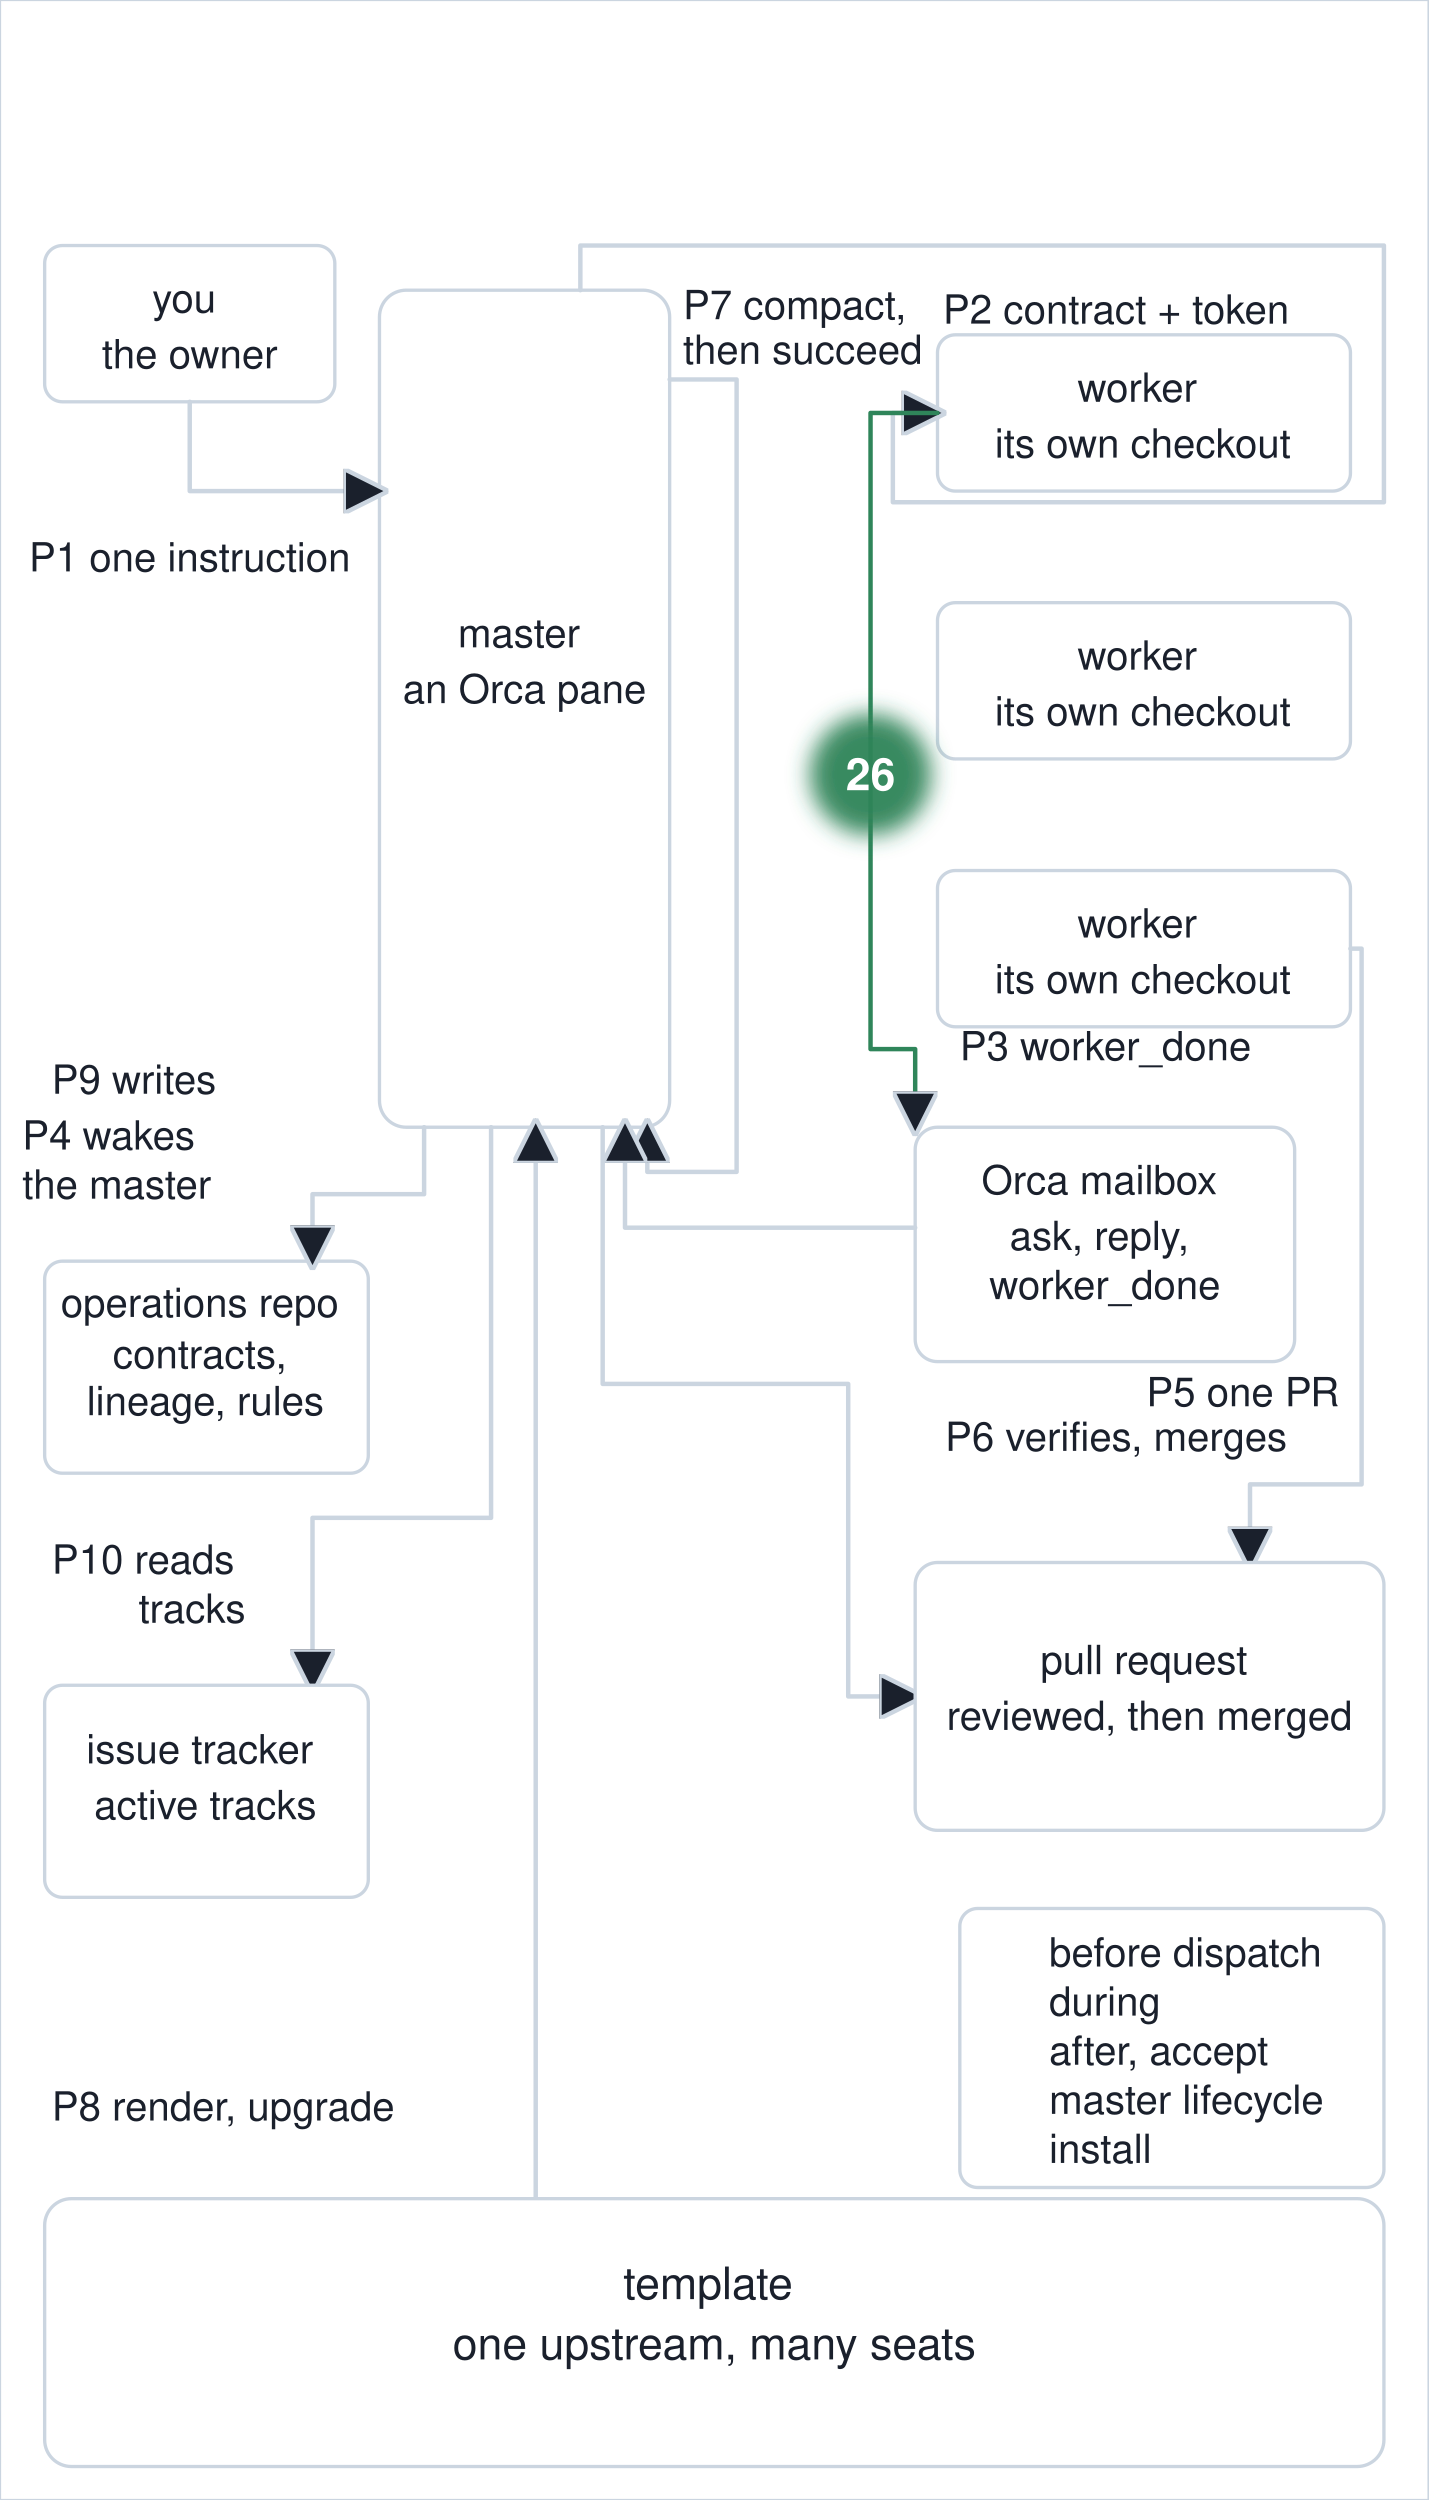
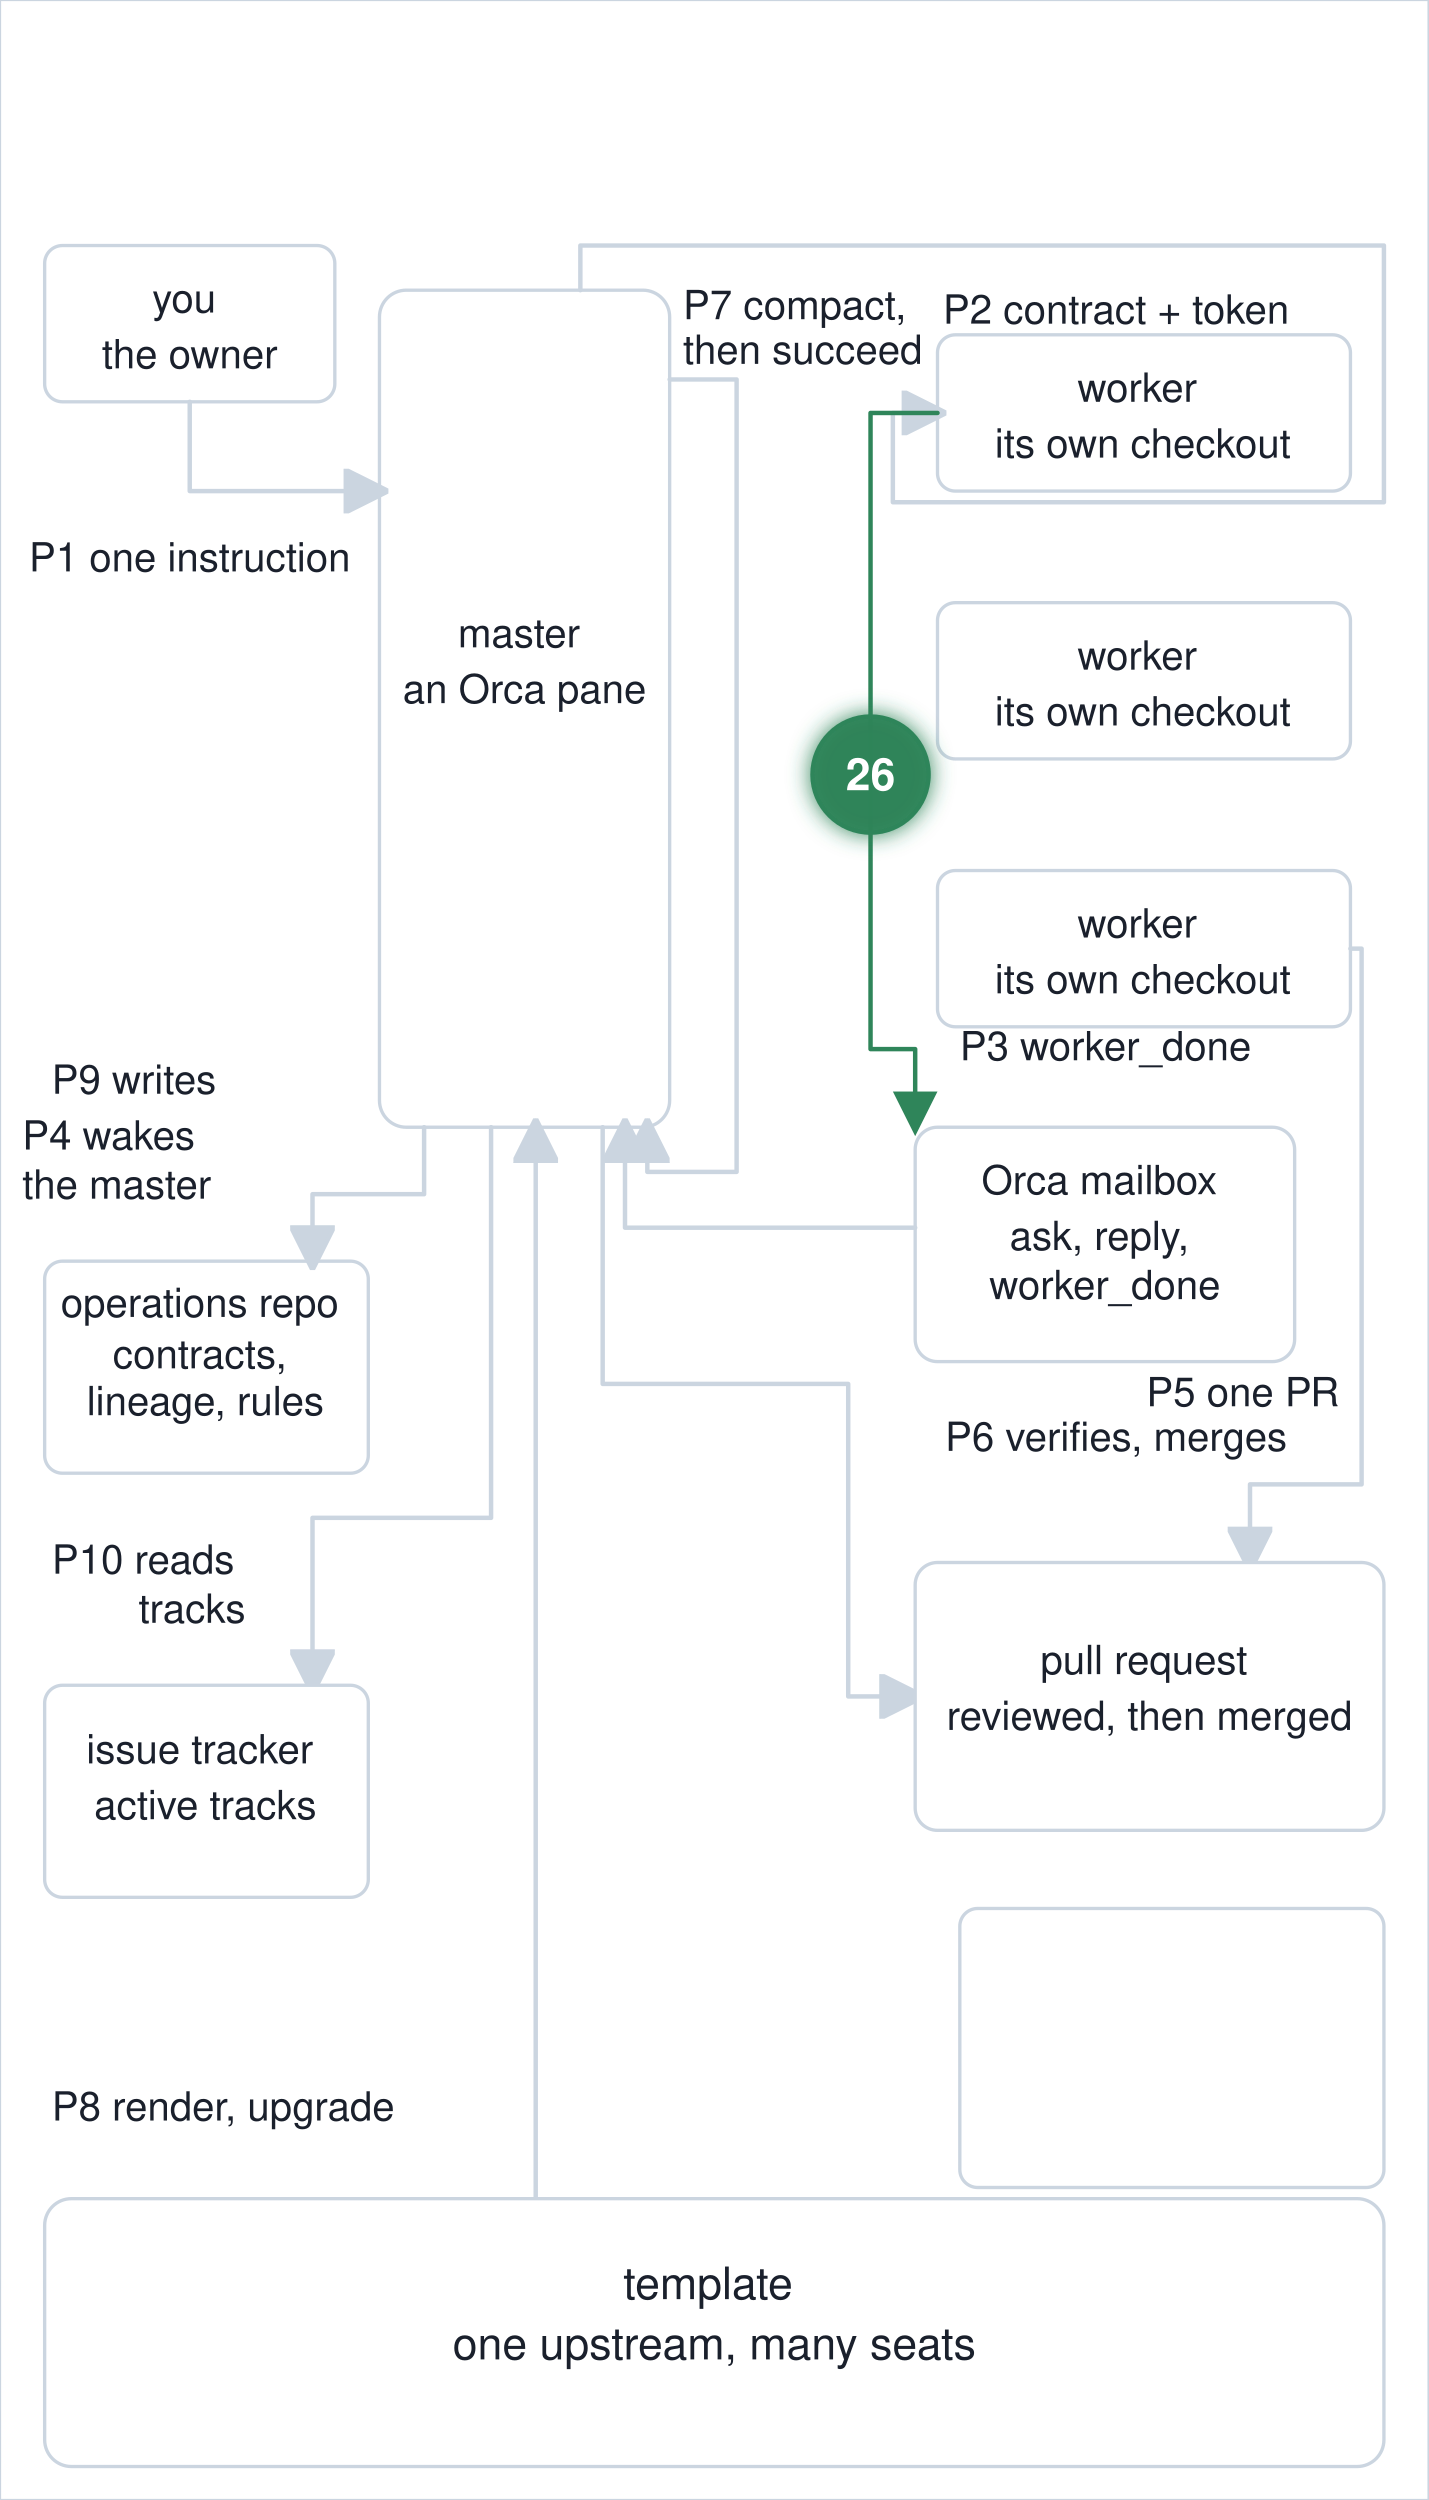
<svg xmlns="http://www.w3.org/2000/svg" width="640" height="1120" viewBox="0 0 640 1120" font-family="Helvetica, Arial, sans-serif">
  <defs>
    <marker id="system-arrow" markerWidth="10" markerHeight="10" refX="8" refY="5" orient="auto">
-       <path d="M0,0 L10,5 L0,10 z" fill="#1a202c" stroke="#cbd5e0" />
+       <path d="M0,0 L10,5 L0,10 z" fill="#cbd5e0" stroke="#cbd5e0" />
    </marker>
-     <filter id="glow-unit-26" x="-50%" y="-50%" width="200%" height="200%">
+     <marker id="highlight-arrow-26" markerWidth="10" markerHeight="10" refX="8" refY="5" orient="auto">
+       <path d="M0,0 L10,5 L0,10 z" fill="#2f855a" />
+     </marker>
+     <filter id="glow-26" x="-50%" y="-50%" width="200%" height="200%">
      <feGaussianBlur in="SourceGraphic" stdDeviation="5" result="coloredBlur" />
+       <feMerge>
+         <feMergeNode in="coloredBlur" />
+         <feMergeNode in="SourceGraphic" />
+       </feMerge>
    </filter>
  </defs>
  <rect width="640" height="1120" fill="#ffffff" stroke="#cbd5e0" />
  <rect x="20" y="110" width="130" height="70" rx="8" fill="#ffffff" stroke="#cbd5e0" stroke-width="1.5" />
  <text x="85" y="140" text-anchor="middle" font-size="18" fill="#1a202c">
    <tspan x="85" dy="0">you</tspan>
    <tspan x="85" dy="25">the owner</tspan>
  </text>
  <rect x="170" y="130" width="130" height="375" rx="12" fill="#ffffff" stroke="#cbd5e0" stroke-width="1.5" />
  <text x="235" y="290" text-anchor="middle" font-size="18" fill="#1a202c">
    <tspan x="235" dy="0">master</tspan>
    <tspan x="235" dy="25">an Orca pane</tspan>
  </text>
  <rect x="420" y="150" width="185" height="70" rx="8" fill="#ffffff" stroke="#cbd5e0" stroke-width="1.5" />
  <text x="512" y="180" text-anchor="middle" font-size="18" fill="#1a202c">
    <tspan x="512" dy="0">worker</tspan>
    <tspan x="512" dy="25">its own checkout</tspan>
  </text>
  <rect x="420" y="270" width="185" height="70" rx="8" fill="#ffffff" stroke="#cbd5e0" stroke-width="1.5" />
  <text x="512" y="300" text-anchor="middle" font-size="18" fill="#1a202c">
    <tspan x="512" dy="0">worker</tspan>
    <tspan x="512" dy="25">its own checkout</tspan>
  </text>
  <rect x="420" y="390" width="185" height="70" rx="8" fill="#ffffff" stroke="#cbd5e0" stroke-width="1.5" />
  <text x="512" y="420" text-anchor="middle" font-size="18" fill="#1a202c">
    <tspan x="512" dy="0">worker</tspan>
    <tspan x="512" dy="25">its own checkout</tspan>
  </text>
  <path id="P1" d="M85 180 V220 H170" fill="none" stroke="#cbd5e0" stroke-width="2" stroke-linejoin="round" stroke-linecap="round" marker-end="url(#system-arrow)" />
  <text x="85" y="256" text-anchor="middle" font-size="18" fill="#1a202c">P1 one instruction</text>
  <path id="P2" d="M260 130 V110 H620 V225 H400 V185 H420" fill="none" stroke="#cbd5e0" stroke-width="2" stroke-linejoin="round" stroke-linecap="round" marker-end="url(#system-arrow)" />
  <text x="500" y="145" text-anchor="middle" font-size="18" fill="#1a202c">P2 contract + token</text>
  <path id="P7" d="M300 170 H330 V525 H290 V505" fill="none" stroke="#cbd5e0" stroke-width="2" stroke-linejoin="round" stroke-linecap="round" marker-end="url(#system-arrow)" />
  <text x="306" y="143" text-anchor="start" font-size="18" fill="#1a202c">
    <tspan x="306" dy="0">P7 compact,</tspan>
    <tspan x="306" dy="20">then succeed</tspan>
  </text>
-   <path id="P3" d="M420 185 H390 V470 H410 V505" fill="none" stroke="#2f855a" stroke-width="2" stroke-linejoin="round" stroke-linecap="round" marker-end="url(#system-arrow)" />
+   <path id="P3" d="M420 185 H390 V470 H410 V505" fill="none" stroke="#2f855a" stroke-width="2" stroke-linejoin="round" stroke-linecap="round" marker-end="url(#highlight-arrow-26)" />
  <text x="430" y="475" text-anchor="start" font-size="18" fill="#1a202c">P3 worker_done</text>
-   <circle id="check-26" cx="390" cy="347" r="26" fill="#2f855a" stroke="#2f855a" stroke-width="2" fill-opacity="0.95" filter="url(#glow-unit-26)" />
+   <circle id="check-26" cx="390" cy="347" r="26" fill="#2f855a" stroke="#2f855a" stroke-width="2" fill-opacity="0.95" filter="url(#glow-26)" />
  <text x="390" y="354" text-anchor="middle" font-size="20" font-weight="bold" fill="#ffffff">26</text>
  <rect x="410" y="505" width="170" height="105" rx="10" fill="#ffffff" stroke="#cbd5e0" stroke-width="1.5" />
  <text x="495" y="535" text-anchor="middle" font-size="18" fill="#1a202c">
    <tspan x="495" dy="0">Orca mailbox</tspan>
    <tspan x="495" dy="25">ask, reply,</tspan>
    <tspan x="495" dy="22">worker_done</tspan>
  </text>
  <path id="P4" d="M410 550 H280 V505" fill="none" stroke="#cbd5e0" stroke-width="2" stroke-linejoin="round" stroke-linecap="round" marker-end="url(#system-arrow)" />
  <text x="10" y="515" text-anchor="start" font-size="18" fill="#1a202c">
    <tspan x="10" dy="0">P4 wakes</tspan>
    <tspan x="10" dy="22">the master</tspan>
  </text>
  <path id="P5" d="M605 425 H610 V665 H560 V700" fill="none" stroke="#cbd5e0" stroke-width="2" stroke-linejoin="round" stroke-linecap="round" marker-end="url(#system-arrow)" />
  <text x="600" y="630" text-anchor="end" font-size="18" fill="#1a202c">P5 one PR</text>
  <path id="P6" d="M270 505 V620 H380 V760 H410" fill="none" stroke="#cbd5e0" stroke-width="2" stroke-linejoin="round" stroke-linecap="round" marker-end="url(#system-arrow)" />
  <text x="500" y="650" text-anchor="middle" font-size="18" fill="#1a202c">P6 verifies, merges</text>
  <rect x="20" y="565" width="145" height="95" rx="8" fill="#ffffff" stroke="#cbd5e0" stroke-width="1.5" />
  <text x="92" y="590" text-anchor="middle" font-size="18" fill="#1a202c">
    <tspan x="92" dy="0">operations repo</tspan>
    <tspan x="92" dy="23">contracts,</tspan>
    <tspan x="92" dy="21">lineage, rules</tspan>
  </text>
  <path id="P9" d="M190 505 V535 H140 V565" fill="none" stroke="#cbd5e0" stroke-width="2" stroke-linejoin="round" stroke-linecap="round" marker-end="url(#system-arrow)" />
  <text x="60" y="490" text-anchor="middle" font-size="18" fill="#1a202c">P9 writes</text>
  <path id="P10" d="M220 505 V680 H140 V755" fill="none" stroke="#cbd5e0" stroke-width="2" stroke-linejoin="round" stroke-linecap="round" marker-end="url(#system-arrow)" />
  <text x="110" y="705" text-anchor="end" font-size="18" fill="#1a202c">
    <tspan x="110" dy="0">P10 reads</tspan>
    <tspan x="110" dy="22">tracks</tspan>
  </text>
  <rect x="20" y="755" width="145" height="95" rx="8" fill="#ffffff" stroke="#cbd5e0" stroke-width="1.5" />
  <text x="92" y="790" text-anchor="middle" font-size="18" fill="#1a202c">
    <tspan x="92" dy="0">issue tracker</tspan>
    <tspan x="92" dy="25">active tracks</tspan>
  </text>
  <rect x="410" y="700" width="210" height="120" rx="10" fill="#ffffff" stroke="#cbd5e0" stroke-width="1.5" />
  <text x="515" y="750" text-anchor="middle" font-size="18" fill="#1a202c">
    <tspan x="515" dy="0">pull request</tspan>
    <tspan x="515" dy="25">reviewed, then merged</tspan>
  </text>
  <path id="P8" d="M240 985 V505" fill="none" stroke="#cbd5e0" stroke-width="2" stroke-linejoin="round" stroke-linecap="round" marker-end="url(#system-arrow)" />
  <text x="100" y="950" text-anchor="middle" font-size="18" fill="#1a202c">P8 render, upgrade</text>
  <rect x="430" y="855" width="190" height="125" rx="8" fill="#ffffff" stroke="#cbd5e0" stroke-width="1.5" />
-   <text x="470" y="881" font-size="18" fill="#1a202c">before dispatch</text>
-   <text x="470" y="903" font-size="18" fill="#1a202c">during</text>
-   <text x="470" y="925" font-size="18" fill="#1a202c">after, accept</text>
-   <text x="470" y="947" font-size="18" fill="#1a202c">master lifecycle</text>
-   <text x="470" y="969" font-size="18" fill="#1a202c">install</text>
  <rect x="20" y="985" width="600" height="120" rx="12" fill="#ffffff" stroke="#cbd5e0" stroke-width="1.5" />
  <text x="320" y="1030" text-anchor="middle" font-size="20" fill="#1a202c">
    <tspan x="320" dy="0">template</tspan>
    <tspan x="320" dy="27">one upstream, many seats</tspan>
  </text>
</svg>
